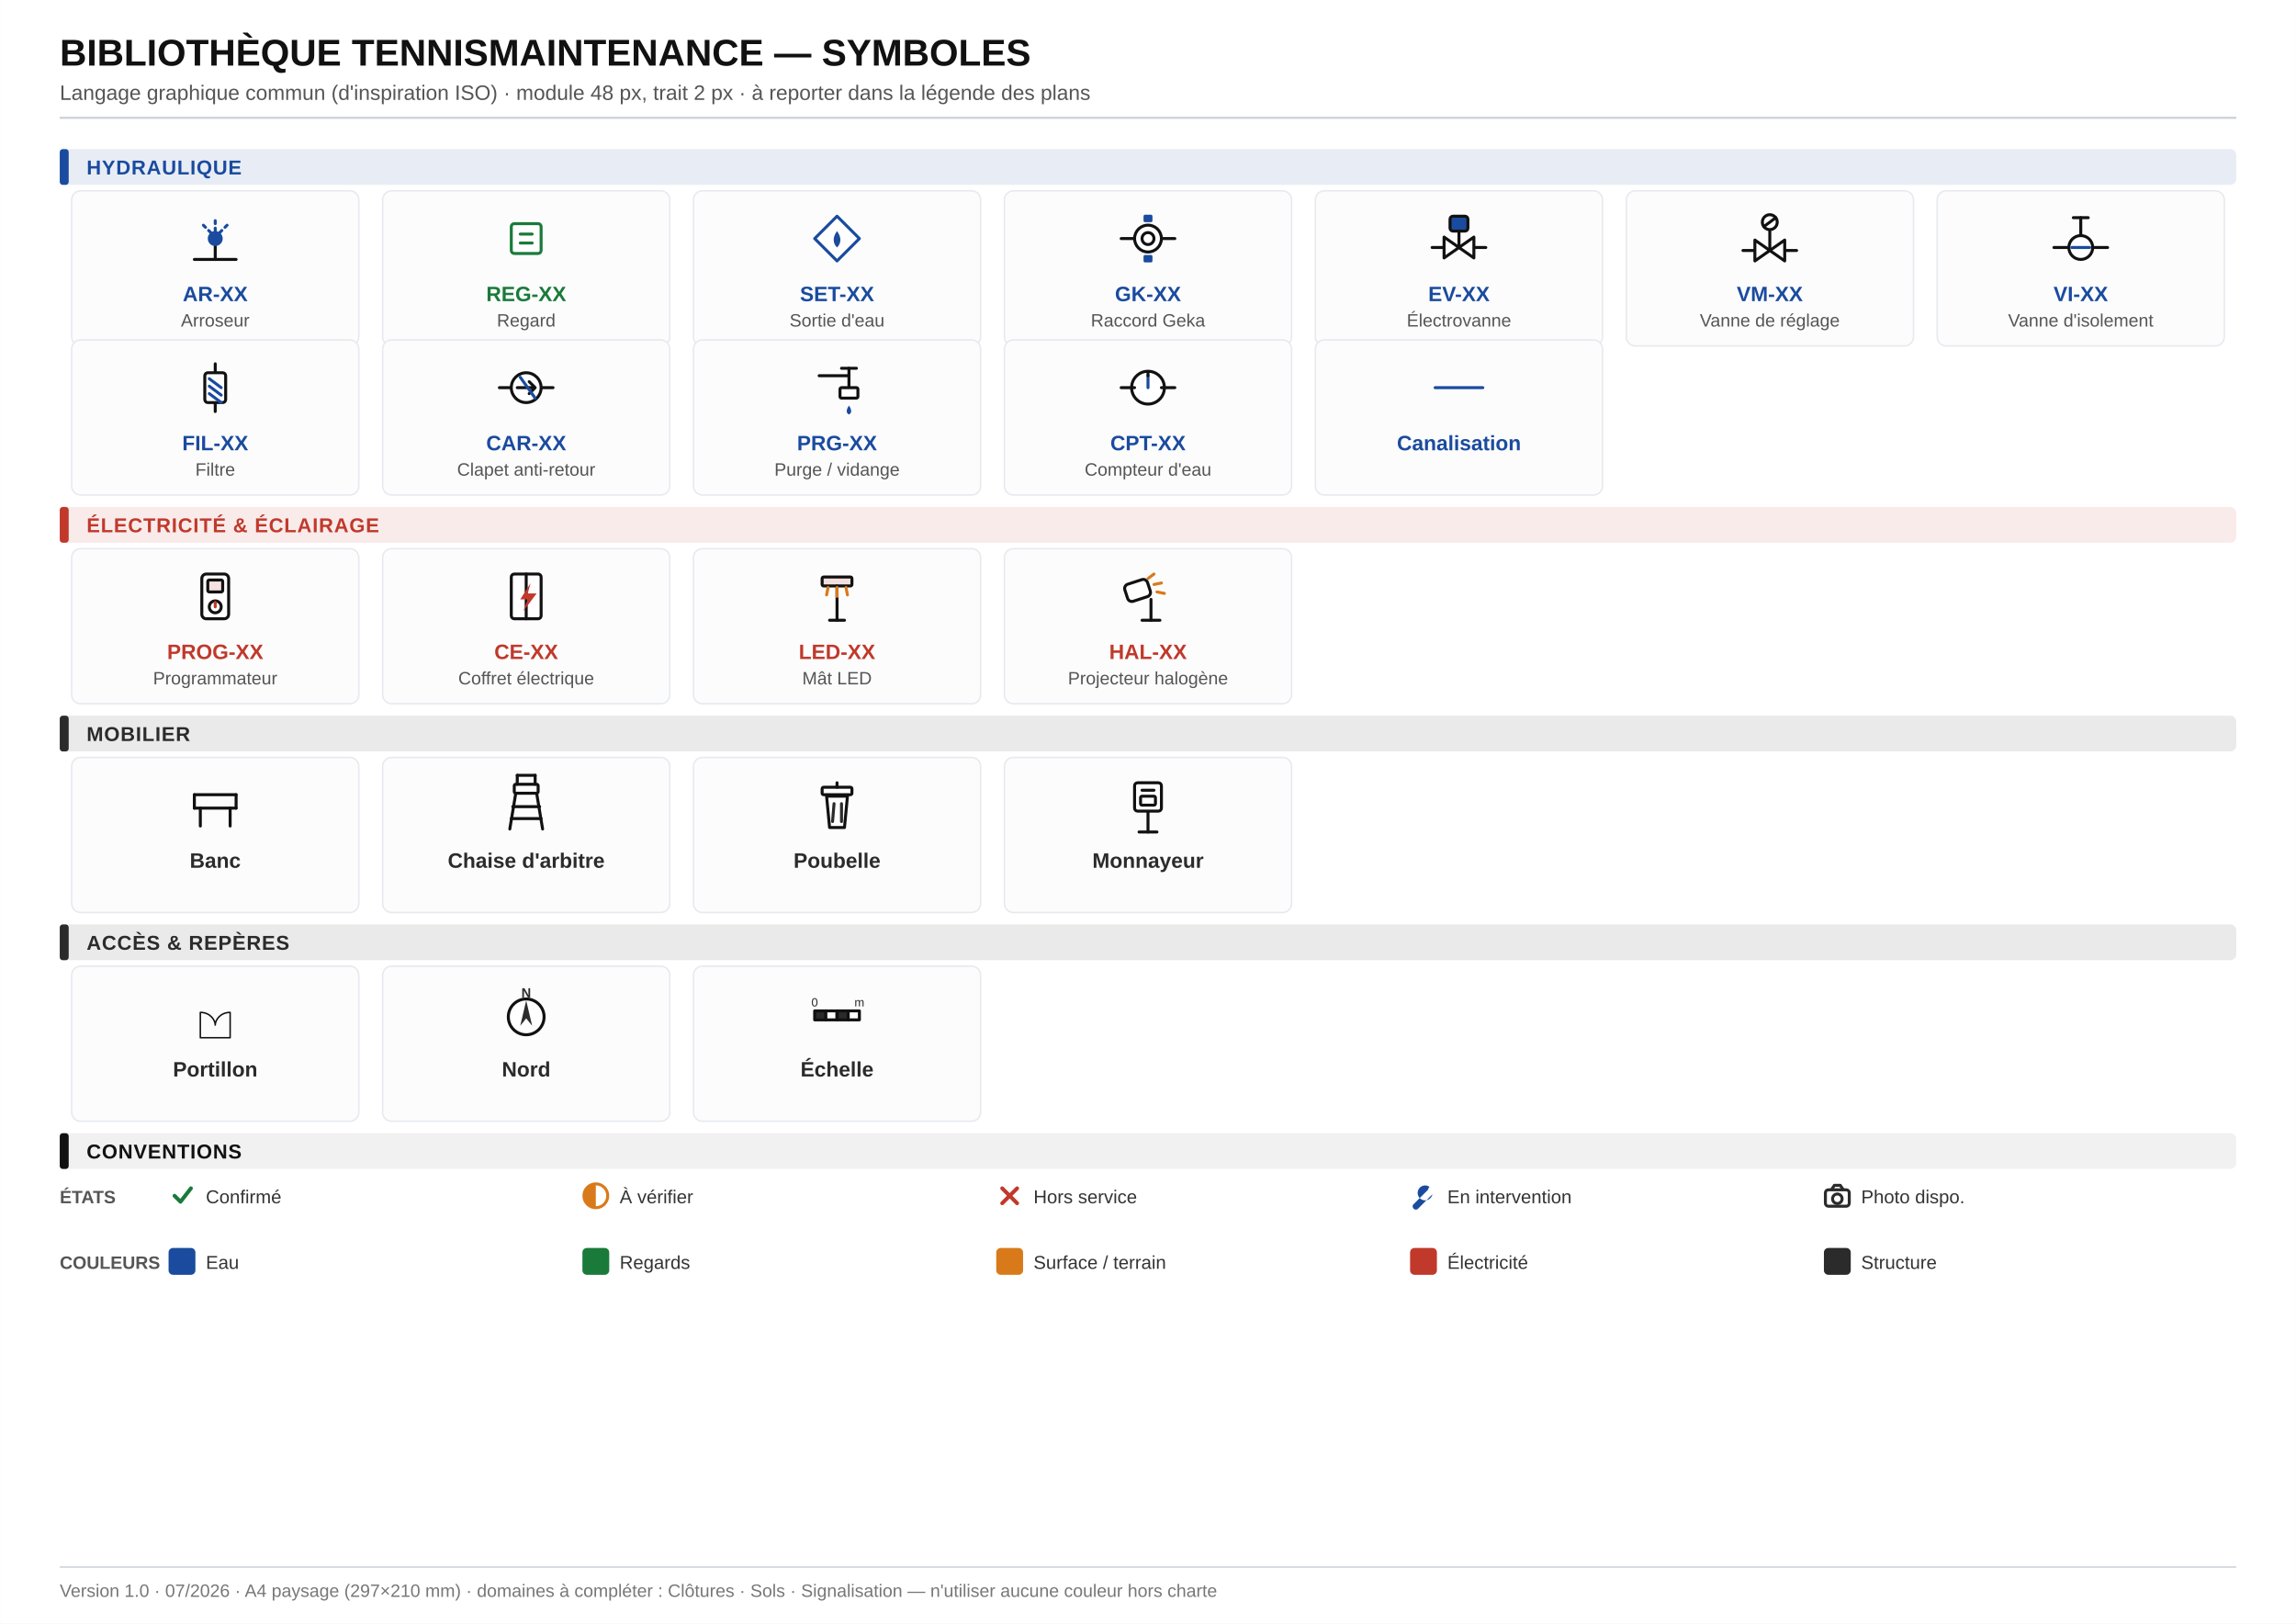
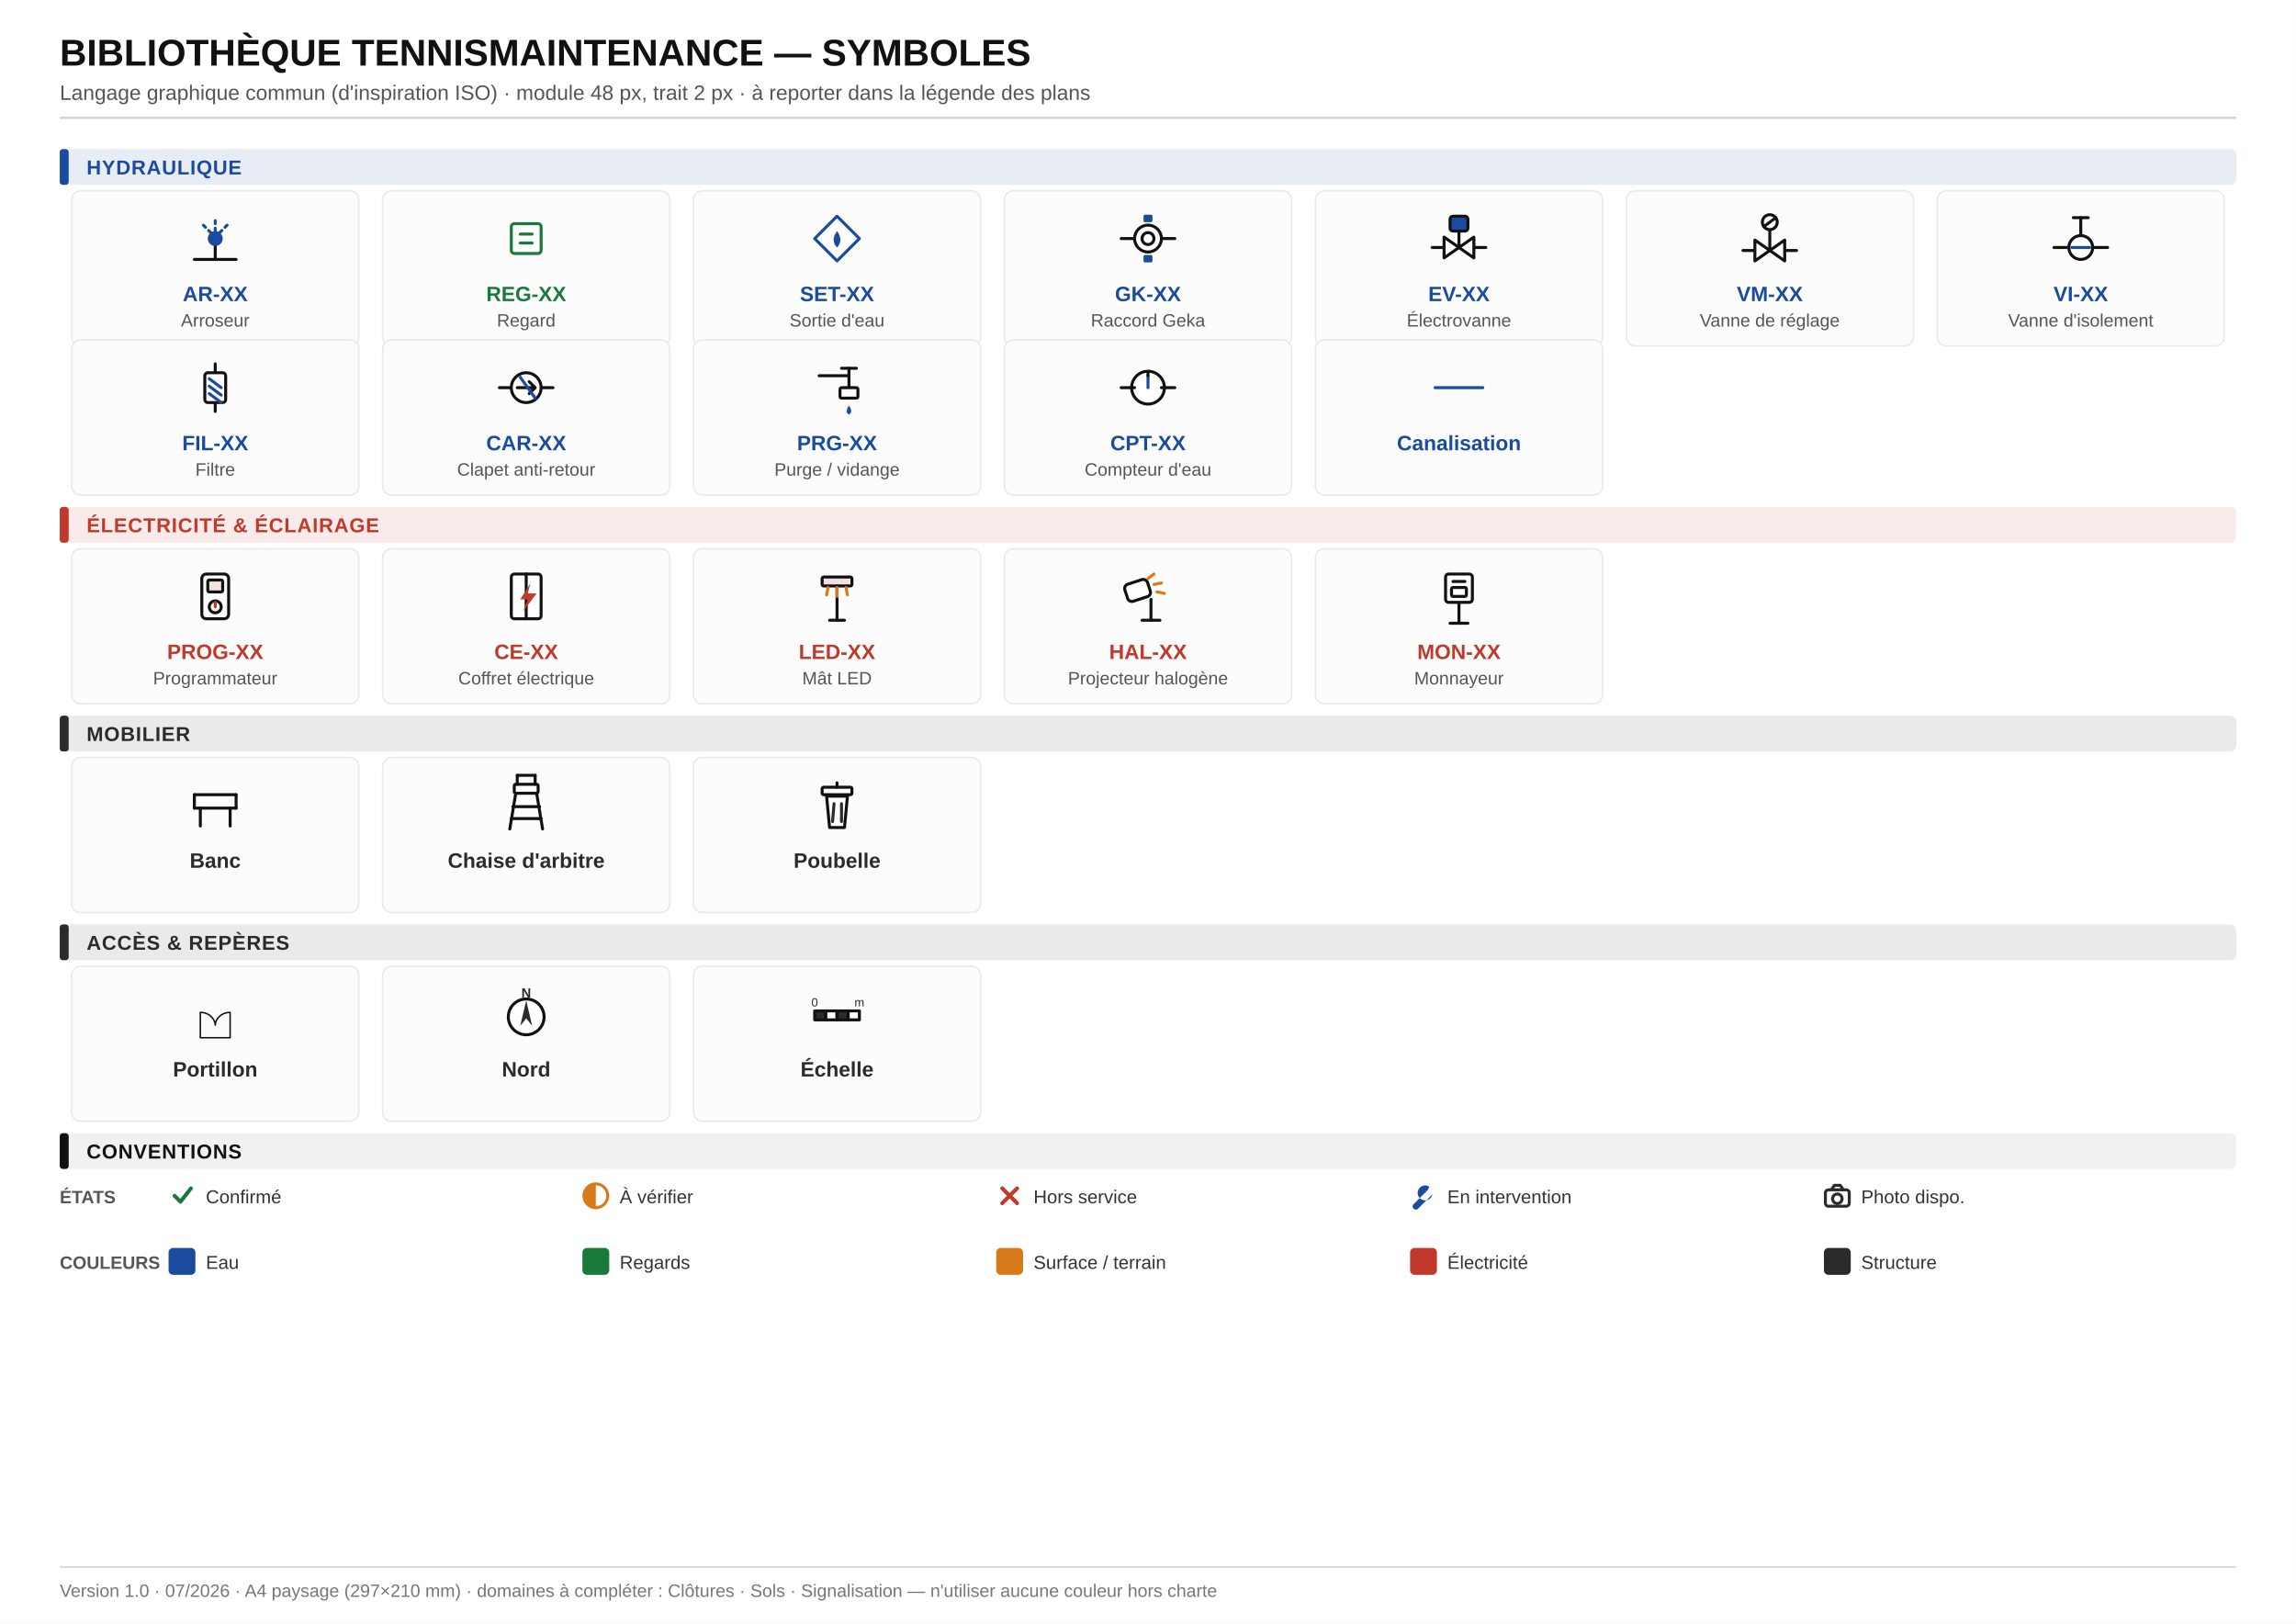
<svg xmlns="http://www.w3.org/2000/svg" width="297mm" height="210mm" viewBox="0 0 1540 1089" font-family="Arial, Helvetica, sans-serif" version="1.1">
  <defs>
    <symbol id="tm-ar" viewBox="0 0 48 48" overflow="visible">
      <g fill="none" stroke="#111111" stroke-width="2" stroke-linecap="round" stroke-linejoin="round">
        <line x1="10" y1="38" x2="38" y2="38" />
        <line x1="24" y1="38" x2="24" y2="27" />
        <circle cx="24" cy="24" r="5" fill="#1a4b9e" stroke="none" />
        <line x1="24" y1="19" x2="24" y2="10" stroke="#1a4b9e" stroke-dasharray="2 3" />
        <line x1="21" y1="20" x2="14" y2="13" stroke="#1a4b9e" stroke-dasharray="2 3" />
        <line x1="27" y1="20" x2="34" y2="13" stroke="#1a4b9e" stroke-dasharray="2 3" />
      </g>
    </symbol>
    <symbol id="tm-reg" viewBox="0 0 48 48" overflow="visible">
      <g fill="none" stroke="#111111" stroke-width="2" stroke-linecap="round" stroke-linejoin="round">
        <rect x="14" y="14" width="20" height="20" rx="2" fill="#ffffff" stroke="#1a7a3a" />
        <line x1="20" y1="21" x2="28" y2="21" stroke="#1a7a3a" />
        <line x1="20" y1="27" x2="28" y2="27" stroke="#1a7a3a" />
      </g>
    </symbol>
    <symbol id="tm-set" viewBox="0 0 48 48" overflow="visible">
      <g fill="none" stroke="#111111" stroke-width="2" stroke-linecap="round" stroke-linejoin="round">
        <path d="M24,9 L39,24 L24,39 L9,24 Z" fill="#ffffff" stroke="#1a4b9e" />
        <path d="M24,19 C27,23 27,27 24,30 C21,27 21,23 24,19 Z" fill="#1a4b9e" stroke="none" />
      </g>
    </symbol>
    <symbol id="tm-gk" viewBox="0 0 48 48" overflow="visible">
      <g fill="none" stroke="#111111" stroke-width="2" stroke-linecap="round" stroke-linejoin="round">
        <line x1="6" y1="24" x2="15" y2="24" />
        <line x1="33" y1="24" x2="42" y2="24" />
        <circle cx="24" cy="24" r="9" fill="#ffffff" stroke="#111111" />
        <circle cx="24" cy="24" r="4" fill="none" stroke="#111111" />
        <rect x="21" y="8" width="6" height="5" rx="1" fill="#1a4b9e" stroke="none" />
        <rect x="21" y="35" width="6" height="5" rx="1" fill="#1a4b9e" stroke="none" />
      </g>
    </symbol>
    <symbol id="tm-ev" viewBox="0 0 48 48" overflow="visible">
      <g fill="none" stroke="#111111" stroke-width="2" stroke-linecap="round" stroke-linejoin="round">
        <line x1="6" y1="30" x2="14" y2="30" />
        <line x1="34" y1="30" x2="42" y2="30" />
        <path d="M14,23 L14,37 L24,30 Z" fill="#ffffff" />
        <path d="M34,23 L34,37 L24,30 Z" fill="#ffffff" />
        <line x1="24" y1="30" x2="24" y2="19" />
        <rect x="18" y="9" width="12" height="10" rx="2" fill="#1a4b9e" stroke="#111111" />
      </g>
    </symbol>
    <symbol id="tm-vm" viewBox="0 0 48 48" overflow="visible">
      <g fill="none" stroke="#111111" stroke-width="2" stroke-linecap="round" stroke-linejoin="round">
        <line x1="6" y1="32" x2="14" y2="32" />
        <line x1="34" y1="32" x2="42" y2="32" />
        <path d="M14,25 L14,39 L24,32 Z" fill="#ffffff" />
        <path d="M34,25 L34,39 L24,32 Z" fill="#ffffff" />
        <line x1="24" y1="32" x2="24" y2="17" />
        <circle cx="24" cy="13" r="5" fill="#ffffff" stroke="#111111" />
        <line x1="20" y1="16" x2="28" y2="10" />
      </g>
    </symbol>
    <symbol id="tm-vi" viewBox="0 0 48 48" overflow="visible">
      <g fill="none" stroke="#111111" stroke-width="2" stroke-linecap="round" stroke-linejoin="round">
        <line x1="6" y1="30" x2="15" y2="30" />
        <line x1="33" y1="30" x2="42" y2="30" />
        <circle cx="24" cy="30" r="8" fill="#ffffff" stroke="#111111" />
        <line x1="18" y1="30" x2="30" y2="30" stroke="#1a4b9e" />
        <line x1="24" y1="22" x2="24" y2="10" />
        <line x1="19" y1="10" x2="29" y2="10" />
      </g>
    </symbol>
    <symbol id="tm-fil" viewBox="0 0 48 48" overflow="visible">
      <g fill="none" stroke="#111111" stroke-width="2" stroke-linecap="round" stroke-linejoin="round">
        <line x1="24" y1="8" x2="24" y2="14" />
        <line x1="24" y1="34" x2="24" y2="40" />
        <rect x="17" y="14" width="14" height="20" rx="2" fill="#ffffff" />
        <line x1="20" y1="18" x2="28" y2="24" stroke="#1a4b9e" />
        <line x1="20" y1="23" x2="28" y2="29" stroke="#1a4b9e" />
        <line x1="20" y1="28" x2="28" y2="34" stroke="#1a4b9e" />
      </g>
    </symbol>
    <symbol id="tm-car" viewBox="0 0 48 48" overflow="visible">
      <g fill="none" stroke="#111111" stroke-width="2" stroke-linecap="round" stroke-linejoin="round">
        <line x1="6" y1="24" x2="16" y2="24" />
        <line x1="32" y1="24" x2="42" y2="24" />
        <circle cx="24" cy="24" r="10" fill="#ffffff" />
        <path d="M18,24 H30 M26,20 L30,24 L26,28" />
        <line x1="20" y1="17" x2="30" y2="31" stroke="#1a4b9e" />
      </g>
    </symbol>
    <symbol id="tm-prg" viewBox="0 0 48 48" overflow="visible">
      <g fill="none" stroke="#111111" stroke-width="2" stroke-linecap="round" stroke-linejoin="round">
        <path d="M12,16 H32 V24" />
        <rect x="26" y="24" width="12" height="7" rx="1" fill="#ffffff" />
        <line x1="32" y1="11" x2="32" y2="16" />
        <line x1="27" y1="11" x2="37" y2="11" />
        <path d="M32,36 C34,39 34,41 32,42 C30,41 30,39 32,36 Z" fill="#1a4b9e" stroke="none" />
      </g>
    </symbol>
    <symbol id="tm-cpt" viewBox="0 0 48 48" overflow="visible">
      <g fill="none" stroke="#111111" stroke-width="2" stroke-linecap="round" stroke-linejoin="round">
        <line x1="6" y1="24" x2="14" y2="24" />
        <line x1="34" y1="24" x2="42" y2="24" />
        <circle cx="24" cy="24" r="11" fill="#ffffff" />
        <line x1="24" y1="24" x2="24" y2="16" stroke="#1a4b9e" />
        <line x1="24" y1="14" x2="24" y2="16" />
        <line x1="35" y1="24" x2="33" y2="24" />
        <line x1="13" y1="24" x2="15" y2="24" />
      </g>
    </symbol>
    <symbol id="tm-can" viewBox="0 0 48 48" overflow="visible">
      <g fill="none" stroke="#111111" stroke-width="2" stroke-linecap="round" stroke-linejoin="round">
        <line x1="8" y1="24" x2="40" y2="24" stroke="#1a4b9e" />
      </g>
    </symbol>
    <symbol id="tm-prog" viewBox="0 0 48 48" overflow="visible">
      <g fill="none" stroke="#111111" stroke-width="2" stroke-linecap="round" stroke-linejoin="round">
        <rect x="15" y="9" width="18" height="30" rx="3" fill="#ffffff" />
        <rect x="19" y="13" width="10" height="8" rx="1" fill="#c0392b" fill-opacity="0.15" stroke="#111111" />
        <circle cx="24" cy="31" r="4" fill="#ffffff" stroke="#111111" />
        <line x1="24" y1="31" x2="24" y2="28" stroke="#c0392b" />
      </g>
    </symbol>
    <symbol id="tm-ce" viewBox="0 0 48 48" overflow="visible">
      <g fill="none" stroke="#111111" stroke-width="2" stroke-linecap="round" stroke-linejoin="round">
        <rect x="14" y="9" width="20" height="30" rx="2" fill="#ffffff" />
        <line x1="24" y1="9" x2="24" y2="39" />
        <path d="M27,15 L20,26 H25 L22,34 L31,22 H25 Z" fill="#c0392b" stroke="none" />
      </g>
    </symbol>
    <symbol id="tm-led" viewBox="0 0 48 48" overflow="visible">
      <g fill="none" stroke="#111111" stroke-width="2" stroke-linecap="round" stroke-linejoin="round">
        <line x1="24" y1="40" x2="24" y2="17" />
        <line x1="19" y1="40" x2="29" y2="40" />
        <rect x="14" y="11" width="20" height="6" rx="1" fill="#c0392b" fill-opacity="0.15" stroke="#111111" />
        <line x1="18" y1="18" x2="17" y2="23" stroke="#d97a1a" />
        <line x1="24" y1="18" x2="24" y2="24" stroke="#d97a1a" />
        <line x1="30" y1="18" x2="31" y2="23" stroke="#d97a1a" />
      </g>
    </symbol>
    <symbol id="tm-hal" viewBox="0 0 48 48" overflow="visible">
      <g fill="none" stroke="#111111" stroke-width="2" stroke-linecap="round" stroke-linejoin="round">
        <line x1="26" y1="40" x2="26" y2="26" />
        <line x1="20" y1="40" x2="32" y2="40" />
        <rect x="9" y="14" width="16" height="12" rx="3" fill="#ffffff" transform="rotate(-18 17 20)" />
        <line x1="24" y1="12" x2="28" y2="9" stroke="#d97a1a" />
        <line x1="28" y1="16" x2="33" y2="15" stroke="#d97a1a" />
        <line x1="30" y1="21" x2="35" y2="22" stroke="#d97a1a" />
      </g>
    </symbol>
    <symbol id="tm-ban" viewBox="0 0 48 48" overflow="visible">
      <g fill="none" stroke="#111111" stroke-width="2" stroke-linecap="round" stroke-linejoin="round">
        <line x1="10" y1="26" x2="38" y2="26" />
        <line x1="10" y1="17" x2="38" y2="17" />
        <line x1="10" y1="17" x2="10" y2="26" />
        <line x1="38" y1="17" x2="38" y2="26" />
        <line x1="14" y1="26" x2="14" y2="38" />
        <line x1="34" y1="26" x2="34" y2="38" />
      </g>
    </symbol>
    <symbol id="tm-cha" viewBox="0 0 48 48" overflow="visible">
      <g fill="none" stroke="#111111" stroke-width="2" stroke-linecap="round" stroke-linejoin="round">
        <rect x="16" y="10" width="16" height="6" rx="1" fill="#ffffff" />
        <line x1="18" y1="10" x2="18" y2="4" />
        <line x1="30" y1="10" x2="30" y2="4" />
        <line x1="18" y1="4" x2="30" y2="4" />
        <line x1="17" y1="16" x2="13" y2="40" />
        <line x1="31" y1="16" x2="35" y2="40" />
        <line x1="15" y1="25" x2="33" y2="25" />
        <line x1="14" y1="33" x2="34" y2="33" />
      </g>
    </symbol>
    <symbol id="tm-pou" viewBox="0 0 48 48" overflow="visible">
      <g fill="none" stroke="#111111" stroke-width="2" stroke-linecap="round" stroke-linejoin="round">
        <path d="M17,18 L31,18 L29,39 L19,39 Z" fill="#ffffff" />
        <rect x="14" y="12" width="20" height="5" rx="1" fill="#ffffff" />
        <line x1="24" y1="12" x2="24" y2="9" />
        <line x1="22" y1="23" x2="21" y2="35" stroke="#2b2b2b" />
        <line x1="27" y1="23" x2="27" y2="35" stroke="#2b2b2b" />
      </g>
    </symbol>
    <symbol id="tm-mon" viewBox="0 0 48 48" overflow="visible">
      <g fill="none" stroke="#111111" stroke-width="2" stroke-linecap="round" stroke-linejoin="round">
        <line x1="24" y1="42" x2="24" y2="28" />
        <line x1="18" y1="42" x2="30" y2="42" />
        <rect x="15" y="9" width="18" height="19" rx="2" fill="#ffffff" />
        <line x1="20" y1="14" x2="28" y2="14" />
        <rect x="19" y="18" width="10" height="6" rx="1" fill="#ffffff" stroke="#111111" />
      </g>
    </symbol>
    <symbol id="tm-acc" viewBox="0 0 48 48" overflow="visible">
      <g fill="none" stroke="#111111" stroke-width="2" stroke-linecap="round" stroke-linejoin="round">
        <g transform="translate(14,40) scale(0.5)">
          <path d="M0,0 L0,-34 C13,-34 20,-24 20,-17 C20,-24 27,-34 40,-34 L40,0 Z" fill="none" stroke="#111111" />
        </g>
      </g>
    </symbol>
    <symbol id="tm-nord" viewBox="0 0 48 48" overflow="visible">
      <g fill="none" stroke="#111111" stroke-width="2" stroke-linecap="round" stroke-linejoin="round">
        <circle cx="24" cy="26" r="12" fill="#ffffff" />
        <path d="M24,15 L28,32 L24,27 L20,32 Z" fill="#2b2b2b" stroke="none" />
        <text x="24" y="13" text-anchor="middle" font-size="9" font-weight="bold" fill="#2b2b2b" stroke="none" font-family="Arial">N</text>
      </g>
    </symbol>
    <symbol id="tm-ech" viewBox="0 0 48 48" overflow="visible">
      <g fill="none" stroke="#111111" stroke-width="2" stroke-linecap="round" stroke-linejoin="round">
        <rect x="9" y="22" width="7.5" height="6" fill="#2b2b2b" stroke="#111111" />
        <rect x="16.5" y="22" width="7.5" height="6" fill="#ffffff" stroke="#111111" />
        <rect x="24" y="22" width="7.5" height="6" fill="#2b2b2b" stroke="#111111" />
        <rect x="31.5" y="22" width="7.5" height="6" fill="#ffffff" stroke="#111111" />
        <text x="9" y="19" text-anchor="middle" font-size="8" fill="#2b2b2b" stroke="none" font-family="Arial">0</text>
        <text x="39" y="19" text-anchor="middle" font-size="8" fill="#2b2b2b" stroke="none" font-family="Arial">m</text>
      </g>
    </symbol>
    <symbol id="tm-etat-confirme" viewBox="-12 -12 24 24" overflow="visible">
      <path d="M-5,0 L-1,4 L6,-5" fill="none" stroke="#1a7a3a" stroke-width="2.6" stroke-linecap="round" stroke-linejoin="round" />
    </symbol>
    <symbol id="tm-etat-verifier" viewBox="-12 -12 24 24" overflow="visible">
      <circle r="8" fill="none" stroke="#d97a1a" stroke-width="2" />
      <path d="M0,-8 A8,8 0 0 0 0,8 Z" fill="#d97a1a" stroke="none" />
    </symbol>
    <symbol id="tm-etat-hs" viewBox="-12 -12 24 24" overflow="visible">
      <path d="M-5,-5 L5,5 M5,-5 L-5,5" stroke="#c0392b" stroke-width="2.6" stroke-linecap="round" />
    </symbol>
    <symbol id="tm-etat-interv" viewBox="-12 -12 24 24" overflow="visible">
      <path d="M4,-6 A5,5 0 1 0 6,-1 L-4,9 A2.2,2.2 0 0 1 -7,6 L3,-4 A5,5 0 0 1 4,-6 Z" fill="#1a4b9e" stroke="none" />
    </symbol>
    <symbol id="tm-etat-photo" viewBox="-12 -12 24 24" overflow="visible">
      <rect x="-8" y="-4" width="16" height="11" rx="2" fill="none" stroke="#2b2b2b" stroke-width="2" />
      <path d="M-4,-4 L-2,-7 L2,-7 L4,-4" fill="none" stroke="#2b2b2b" stroke-width="2" stroke-linejoin="round" />
      <circle cx="0" cy="2" r="3.2" fill="none" stroke="#2b2b2b" stroke-width="2" />
    </symbol>
  </defs>
  <rect x="0" y="0" width="1540" height="1089" fill="#ffffff" />
  <text x="40" y="44" font-size="25" font-weight="bold" fill="#111111">BIBLIOTHÈQUE TENNISMAINTENANCE — SYMBOLES</text>
  <text x="40" y="67" font-size="14" fill="#555555">Langage graphique commun (d'inspiration ISO) · module 48 px, trait 2 px · à reporter dans la légende des plans</text>
  <line x1="40" y1="79" x2="1500" y2="79" stroke="#cfd4da" stroke-width="1.5" />
  <rect x="40" y="100" width="1460" height="24" rx="4" fill="#1a4b9e" fill-opacity="0.10" />
  <rect x="40" y="100" width="6" height="24" rx="2" fill="#1a4b9e" />
  <text x="58" y="117" font-size="13.5" font-weight="bold" fill="#1a4b9e" letter-spacing="0.5">HYDRAULIQUE</text>
  <rect x="48.0" y="128.0" width="192.6" height="104" rx="6" fill="#fcfcfd" stroke="#e6e9ee" />
  <g>
    <use href="#tm-ar" x="120.3" y="136.0" width="48" height="48" />
    <text x="144.3" y="202.0" text-anchor="middle" font-size="14" font-weight="bold" fill="#1a4b9e">AR-XX</text>
    <text x="144.3" y="219.0" text-anchor="middle" font-size="12" fill="#555555">Arroseur</text>
  </g>
  <rect x="256.6" y="128.0" width="192.6" height="104" rx="6" fill="#fcfcfd" stroke="#e6e9ee" />
  <g>
    <use href="#tm-reg" x="328.9" y="136.0" width="48" height="48" />
    <text x="352.9" y="202.0" text-anchor="middle" font-size="14" font-weight="bold" fill="#1a7a3a">REG-XX</text>
    <text x="352.9" y="219.0" text-anchor="middle" font-size="12" fill="#555555">Regard</text>
  </g>
  <rect x="465.1" y="128.0" width="192.6" height="104" rx="6" fill="#fcfcfd" stroke="#e6e9ee" />
  <g>
    <use href="#tm-set" x="537.4" y="136.0" width="48" height="48" />
    <text x="561.4" y="202.0" text-anchor="middle" font-size="14" font-weight="bold" fill="#1a4b9e">SET-XX</text>
    <text x="561.4" y="219.0" text-anchor="middle" font-size="12" fill="#555555">Sortie d'eau</text>
  </g>
  <rect x="673.7" y="128.0" width="192.6" height="104" rx="6" fill="#fcfcfd" stroke="#e6e9ee" />
  <g>
    <use href="#tm-gk" x="746.0" y="136.0" width="48" height="48" />
    <text x="770.0" y="202.0" text-anchor="middle" font-size="14" font-weight="bold" fill="#1a4b9e">GK-XX</text>
    <text x="770.0" y="219.0" text-anchor="middle" font-size="12" fill="#555555">Raccord Geka</text>
  </g>
  <rect x="882.3" y="128.0" width="192.6" height="104" rx="6" fill="#fcfcfd" stroke="#e6e9ee" />
  <g>
    <use href="#tm-ev" x="954.6" y="136.0" width="48" height="48" />
    <text x="978.6" y="202.0" text-anchor="middle" font-size="14" font-weight="bold" fill="#1a4b9e">EV-XX</text>
    <text x="978.6" y="219.0" text-anchor="middle" font-size="12" fill="#555555">Électrovanne</text>
  </g>
  <rect x="1090.9" y="128.0" width="192.6" height="104" rx="6" fill="#fcfcfd" stroke="#e6e9ee" />
  <g>
    <use href="#tm-vm" x="1163.1" y="136.0" width="48" height="48" />
    <text x="1187.1" y="202.0" text-anchor="middle" font-size="14" font-weight="bold" fill="#1a4b9e">VM-XX</text>
    <text x="1187.1" y="219.0" text-anchor="middle" font-size="12" fill="#555555">Vanne de réglage</text>
  </g>
  <rect x="1299.4" y="128.0" width="192.6" height="104" rx="6" fill="#fcfcfd" stroke="#e6e9ee" />
  <g>
    <use href="#tm-vi" x="1371.7" y="136.0" width="48" height="48" />
    <text x="1395.7" y="202.0" text-anchor="middle" font-size="14" font-weight="bold" fill="#1a4b9e">VI-XX</text>
    <text x="1395.7" y="219.0" text-anchor="middle" font-size="12" fill="#555555">Vanne d'isolement</text>
  </g>
  <rect x="48.0" y="228.0" width="192.6" height="104" rx="6" fill="#fcfcfd" stroke="#e6e9ee" />
  <g>
    <use href="#tm-fil" x="120.3" y="236.0" width="48" height="48" />
    <text x="144.3" y="302.0" text-anchor="middle" font-size="14" font-weight="bold" fill="#1a4b9e">FIL-XX</text>
    <text x="144.3" y="319.0" text-anchor="middle" font-size="12" fill="#555555">Filtre</text>
  </g>
  <rect x="256.6" y="228.0" width="192.6" height="104" rx="6" fill="#fcfcfd" stroke="#e6e9ee" />
  <g>
    <use href="#tm-car" x="328.9" y="236.0" width="48" height="48" />
    <text x="352.9" y="302.0" text-anchor="middle" font-size="14" font-weight="bold" fill="#1a4b9e">CAR-XX</text>
    <text x="352.9" y="319.0" text-anchor="middle" font-size="12" fill="#555555">Clapet anti-retour</text>
  </g>
  <rect x="465.1" y="228.0" width="192.6" height="104" rx="6" fill="#fcfcfd" stroke="#e6e9ee" />
  <g>
    <use href="#tm-prg" x="537.4" y="236.0" width="48" height="48" />
    <text x="561.4" y="302.0" text-anchor="middle" font-size="14" font-weight="bold" fill="#1a4b9e">PRG-XX</text>
    <text x="561.4" y="319.0" text-anchor="middle" font-size="12" fill="#555555">Purge / vidange</text>
  </g>
  <rect x="673.7" y="228.0" width="192.6" height="104" rx="6" fill="#fcfcfd" stroke="#e6e9ee" />
  <g>
    <use href="#tm-cpt" x="746.0" y="236.0" width="48" height="48" />
    <text x="770.0" y="302.0" text-anchor="middle" font-size="14" font-weight="bold" fill="#1a4b9e">CPT-XX</text>
    <text x="770.0" y="319.0" text-anchor="middle" font-size="12" fill="#555555">Compteur d'eau</text>
  </g>
  <rect x="882.3" y="228.0" width="192.6" height="104" rx="6" fill="#fcfcfd" stroke="#e6e9ee" />
  <g>
    <use href="#tm-can" x="954.6" y="236.0" width="48" height="48" />
    <text x="978.6" y="302.0" text-anchor="middle" font-size="14" font-weight="bold" fill="#1a4b9e">Canalisation</text>
  </g>
  <rect x="40" y="340" width="1460" height="24" rx="4" fill="#c0392b" fill-opacity="0.10" />
  <rect x="40" y="340" width="6" height="24" rx="2" fill="#c0392b" />
  <text x="58" y="357" font-size="13.5" font-weight="bold" fill="#c0392b" letter-spacing="0.5">ÉLECTRICITÉ &amp; ÉCLAIRAGE</text>
  <rect x="48.0" y="368.0" width="192.6" height="104" rx="6" fill="#fcfcfd" stroke="#e6e9ee" />
  <g>
    <use href="#tm-prog" x="120.3" y="376.0" width="48" height="48" />
    <text x="144.3" y="442.0" text-anchor="middle" font-size="14" font-weight="bold" fill="#c0392b">PROG-XX</text>
    <text x="144.3" y="459.0" text-anchor="middle" font-size="12" fill="#555555">Programmateur</text>
  </g>
  <rect x="256.6" y="368.0" width="192.6" height="104" rx="6" fill="#fcfcfd" stroke="#e6e9ee" />
  <g>
    <use href="#tm-ce" x="328.9" y="376.0" width="48" height="48" />
    <text x="352.9" y="442.0" text-anchor="middle" font-size="14" font-weight="bold" fill="#c0392b">CE-XX</text>
    <text x="352.9" y="459.0" text-anchor="middle" font-size="12" fill="#555555">Coffret électrique</text>
  </g>
  <rect x="465.1" y="368.0" width="192.6" height="104" rx="6" fill="#fcfcfd" stroke="#e6e9ee" />
  <g>
    <use href="#tm-led" x="537.4" y="376.0" width="48" height="48" />
    <text x="561.4" y="442.0" text-anchor="middle" font-size="14" font-weight="bold" fill="#c0392b">LED-XX</text>
    <text x="561.4" y="459.0" text-anchor="middle" font-size="12" fill="#555555">Mât LED</text>
  </g>
  <rect x="673.7" y="368.0" width="192.6" height="104" rx="6" fill="#fcfcfd" stroke="#e6e9ee" />
  <g>
    <use href="#tm-hal" x="746.0" y="376.0" width="48" height="48" />
    <text x="770.0" y="442.0" text-anchor="middle" font-size="14" font-weight="bold" fill="#c0392b">HAL-XX</text>
    <text x="770.0" y="459.0" text-anchor="middle" font-size="12" fill="#555555">Projecteur halogène</text>
  </g>
+   <rect x="882.3" y="368.0" width="192.6" height="104" rx="6" fill="#fcfcfd" stroke="#e6e9ee" />
+   <g>
+     <use href="#tm-mon" x="954.6" y="376.0" width="48" height="48" />
+     <text x="978.6" y="442.0" text-anchor="middle" font-size="14" font-weight="bold" fill="#c0392b">MON-XX</text>
+     <text x="978.6" y="459.0" text-anchor="middle" font-size="12" fill="#555555">Monnayeur</text>
+   </g>
  <rect x="40" y="480" width="1460" height="24" rx="4" fill="#2b2b2b" fill-opacity="0.10" />
  <rect x="40" y="480" width="6" height="24" rx="2" fill="#2b2b2b" />
  <text x="58" y="497" font-size="13.5" font-weight="bold" fill="#2b2b2b" letter-spacing="0.5">MOBILIER</text>
  <rect x="48.0" y="508.0" width="192.6" height="104" rx="6" fill="#fcfcfd" stroke="#e6e9ee" />
  <g>
    <use href="#tm-ban" x="120.3" y="516.0" width="48" height="48" />
    <text x="144.3" y="582.0" text-anchor="middle" font-size="14" font-weight="bold" fill="#2b2b2b">Banc</text>
  </g>
  <rect x="256.6" y="508.0" width="192.6" height="104" rx="6" fill="#fcfcfd" stroke="#e6e9ee" />
  <g>
    <use href="#tm-cha" x="328.9" y="516.0" width="48" height="48" />
    <text x="352.9" y="582.0" text-anchor="middle" font-size="14" font-weight="bold" fill="#2b2b2b">Chaise d'arbitre</text>
  </g>
  <rect x="465.1" y="508.0" width="192.6" height="104" rx="6" fill="#fcfcfd" stroke="#e6e9ee" />
  <g>
    <use href="#tm-pou" x="537.4" y="516.0" width="48" height="48" />
    <text x="561.4" y="582.0" text-anchor="middle" font-size="14" font-weight="bold" fill="#2b2b2b">Poubelle</text>
-   </g>
-   <rect x="673.7" y="508.0" width="192.6" height="104" rx="6" fill="#fcfcfd" stroke="#e6e9ee" />
-   <g>
-     <use href="#tm-mon" x="746.0" y="516.0" width="48" height="48" />
-     <text x="770.0" y="582.0" text-anchor="middle" font-size="14" font-weight="bold" fill="#2b2b2b">Monnayeur</text>
  </g>
  <rect x="40" y="620" width="1460" height="24" rx="4" fill="#2b2b2b" fill-opacity="0.10" />
  <rect x="40" y="620" width="6" height="24" rx="2" fill="#2b2b2b" />
  <text x="58" y="637" font-size="13.5" font-weight="bold" fill="#2b2b2b" letter-spacing="0.5">ACCÈS &amp; REPÈRES</text>
  <rect x="48.0" y="648.0" width="192.6" height="104" rx="6" fill="#fcfcfd" stroke="#e6e9ee" />
  <g>
    <use href="#tm-acc" x="120.3" y="656.0" width="48" height="48" />
    <text x="144.3" y="722.0" text-anchor="middle" font-size="14" font-weight="bold" fill="#2b2b2b">Portillon</text>
  </g>
  <rect x="256.6" y="648.0" width="192.6" height="104" rx="6" fill="#fcfcfd" stroke="#e6e9ee" />
  <g>
    <use href="#tm-nord" x="328.9" y="656.0" width="48" height="48" />
    <text x="352.9" y="722.0" text-anchor="middle" font-size="14" font-weight="bold" fill="#2b2b2b">Nord</text>
  </g>
  <rect x="465.1" y="648.0" width="192.6" height="104" rx="6" fill="#fcfcfd" stroke="#e6e9ee" />
  <g>
    <use href="#tm-ech" x="537.4" y="656.0" width="48" height="48" />
    <text x="561.4" y="722.0" text-anchor="middle" font-size="14" font-weight="bold" fill="#2b2b2b">Échelle</text>
  </g>
  <rect x="40" y="760" width="1460" height="24" rx="4" fill="#111111" fill-opacity="0.06" />
  <rect x="40" y="760" width="6" height="24" rx="2" fill="#111111" />
  <text x="58" y="777" font-size="13.5" font-weight="bold" fill="#111111" letter-spacing="0.5">CONVENTIONS</text>
  <text x="40" y="807" font-size="12" font-weight="bold" fill="#555555">ÉTATS</text>
  <g>
    <use href="#tm-etat-confirme" x="110.0" y="790" width="24" height="24" />
  </g>
  <text x="138.0" y="807" font-size="12.5" fill="#333333">Confirmé</text>
  <g>
    <use href="#tm-etat-verifier" x="387.6" y="790" width="24" height="24" />
  </g>
  <text x="415.6" y="807" font-size="12.5" fill="#333333">À vérifier</text>
  <g>
    <use href="#tm-etat-hs" x="665.2" y="790" width="24" height="24" />
  </g>
  <text x="693.2" y="807" font-size="12.5" fill="#333333">Hors service</text>
  <g>
    <use href="#tm-etat-interv" x="942.8" y="790" width="24" height="24" />
  </g>
  <text x="970.8" y="807" font-size="12.5" fill="#333333">En intervention</text>
  <g>
    <use href="#tm-etat-photo" x="1220.4" y="790" width="24" height="24" />
  </g>
  <text x="1248.4" y="807" font-size="12.5" fill="#333333">Photo dispo.</text>
  <text x="40" y="851" font-size="12" font-weight="bold" fill="#555555">COULEURS</text>
  <rect x="113.0" y="837" width="18" height="18" rx="3" fill="#1a4b9e" />
  <text x="138.0" y="851" font-size="12.5" fill="#333333">Eau</text>
  <rect x="390.6" y="837" width="18" height="18" rx="3" fill="#1a7a3a" />
  <text x="415.6" y="851" font-size="12.5" fill="#333333">Regards</text>
  <rect x="668.2" y="837" width="18" height="18" rx="3" fill="#d97a1a" />
  <text x="693.2" y="851" font-size="12.5" fill="#333333">Surface / terrain</text>
  <rect x="945.8" y="837" width="18" height="18" rx="3" fill="#c0392b" />
  <text x="970.8" y="851" font-size="12.5" fill="#333333">Électricité</text>
  <rect x="1223.4" y="837" width="18" height="18" rx="3" fill="#2b2b2b" />
  <text x="1248.4" y="851" font-size="12.5" fill="#333333">Structure</text>
  <line x1="40" y1="1051" x2="1500" y2="1051" stroke="#cfd4da" stroke-width="1" />
  <text x="40" y="1071" font-size="12" fill="#777777">Version 1.0 · 07/2026 · A4 paysage (297×210 mm) · domaines à compléter : Clôtures · Sols · Signalisation — n'utiliser aucune couleur hors charte</text>
</svg>
